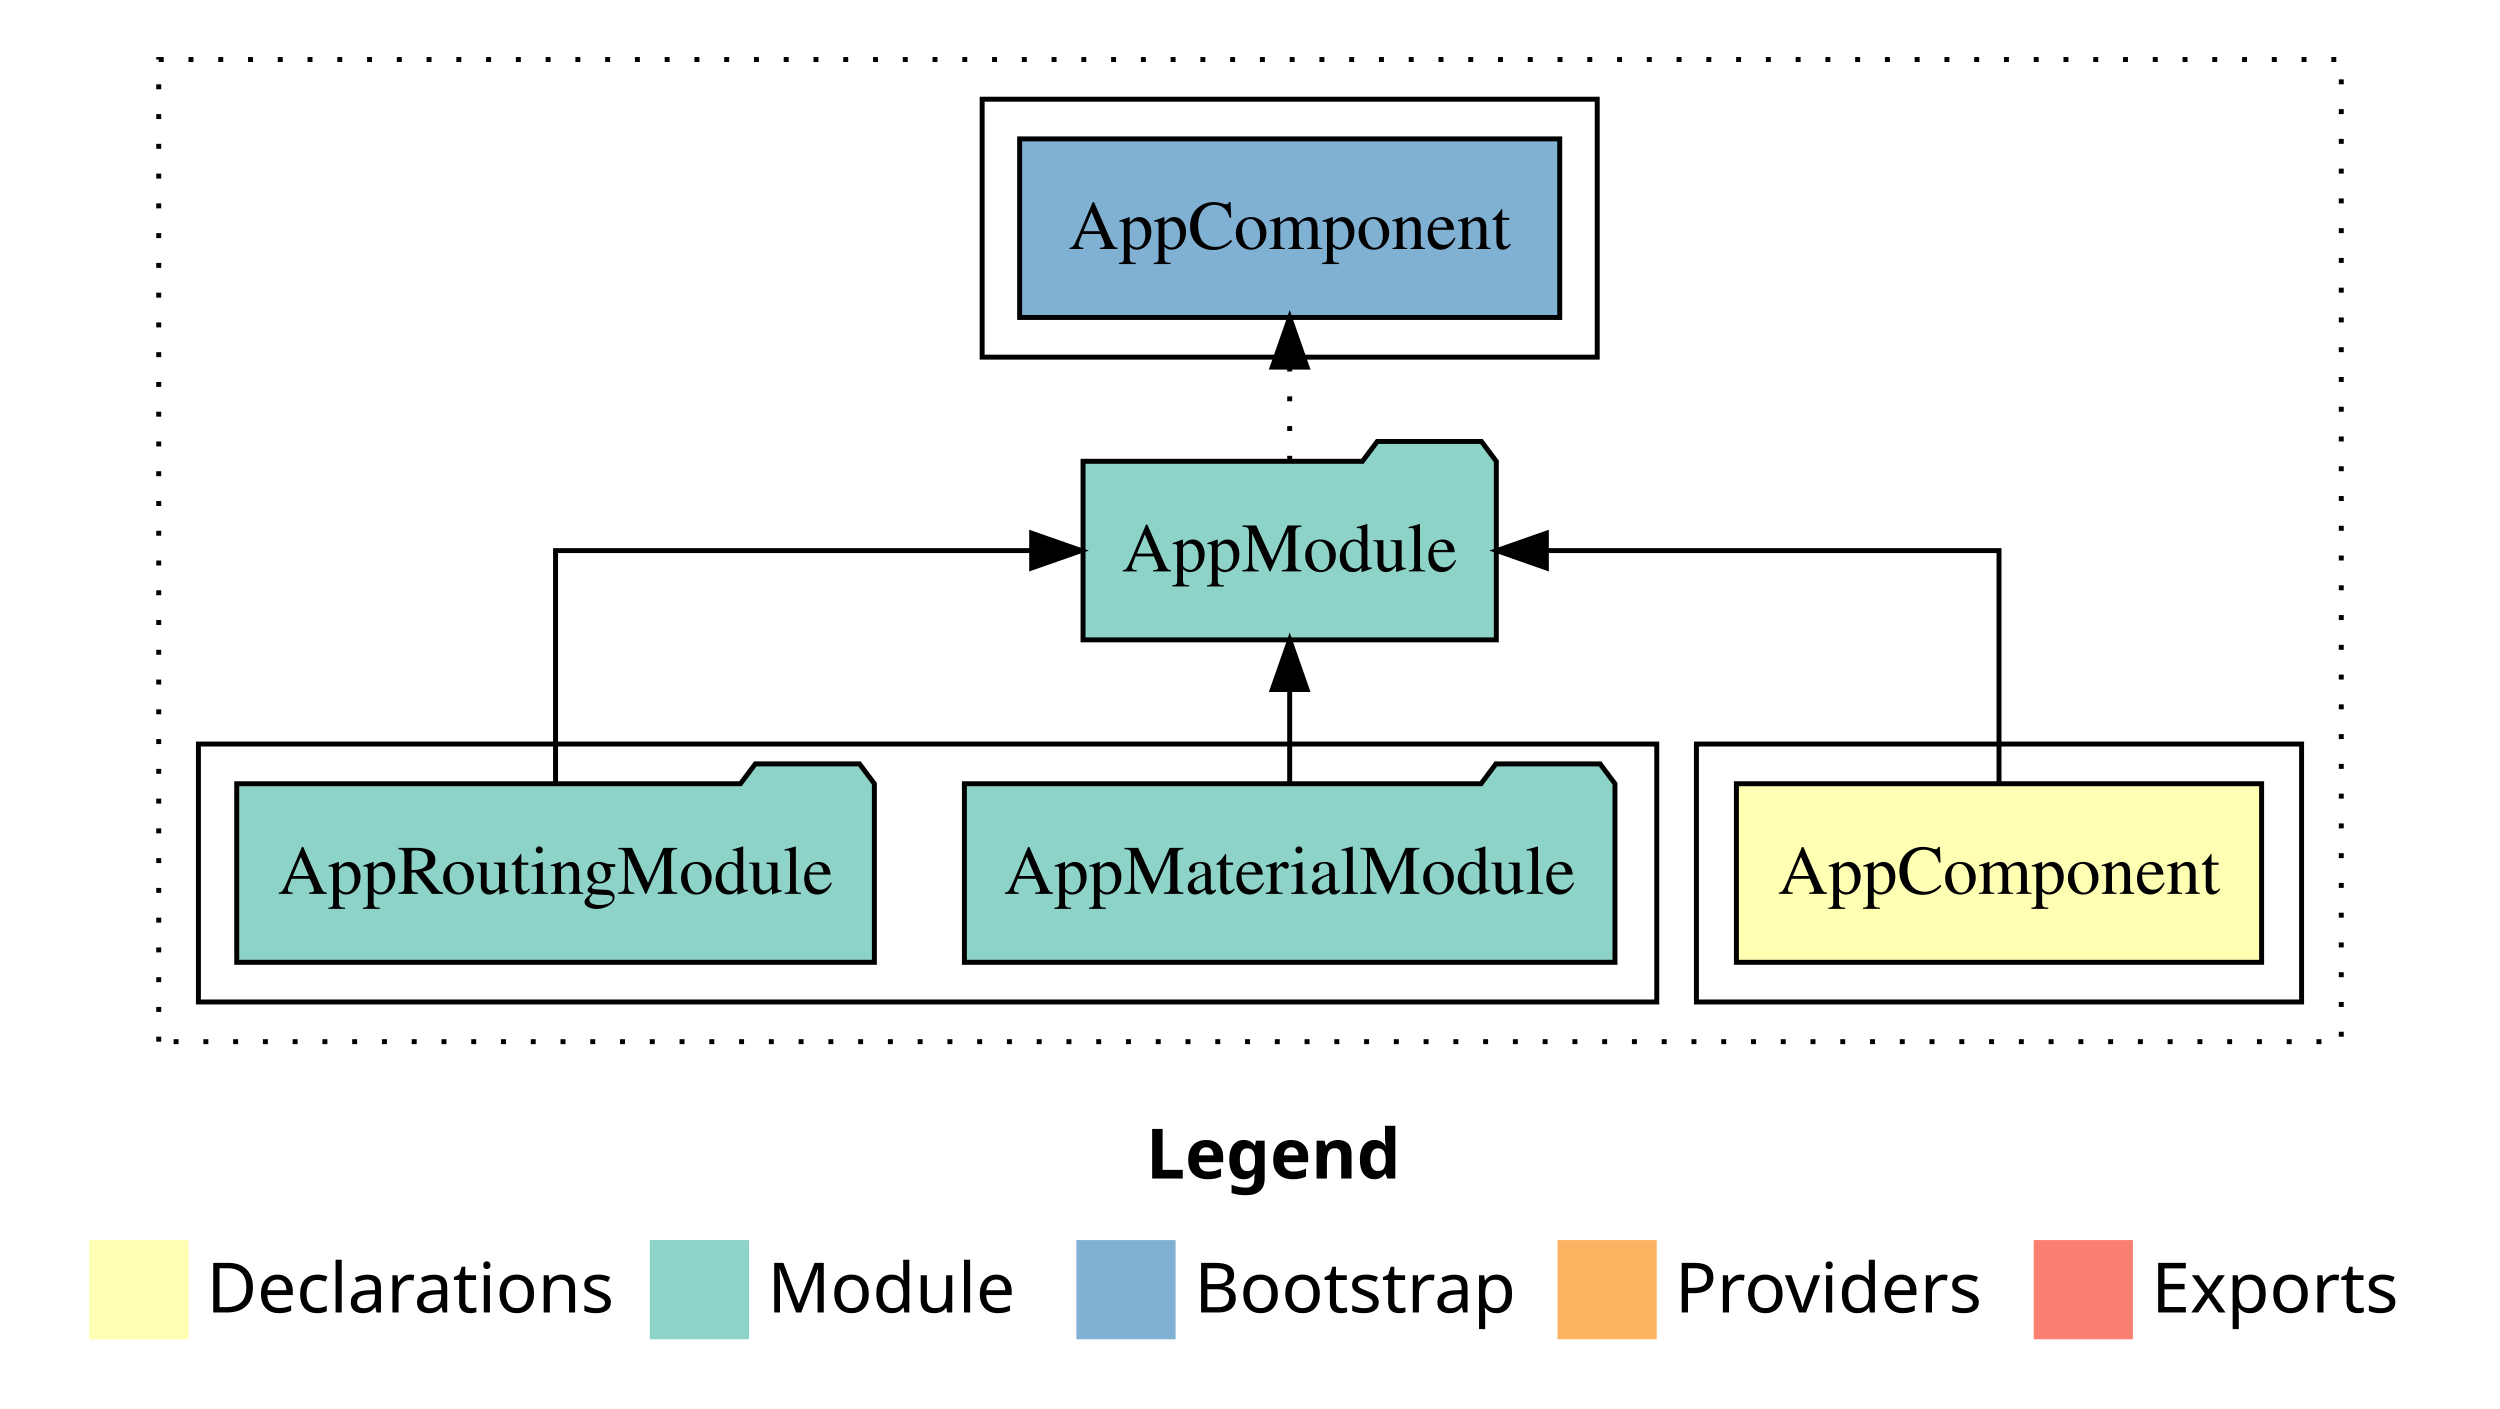
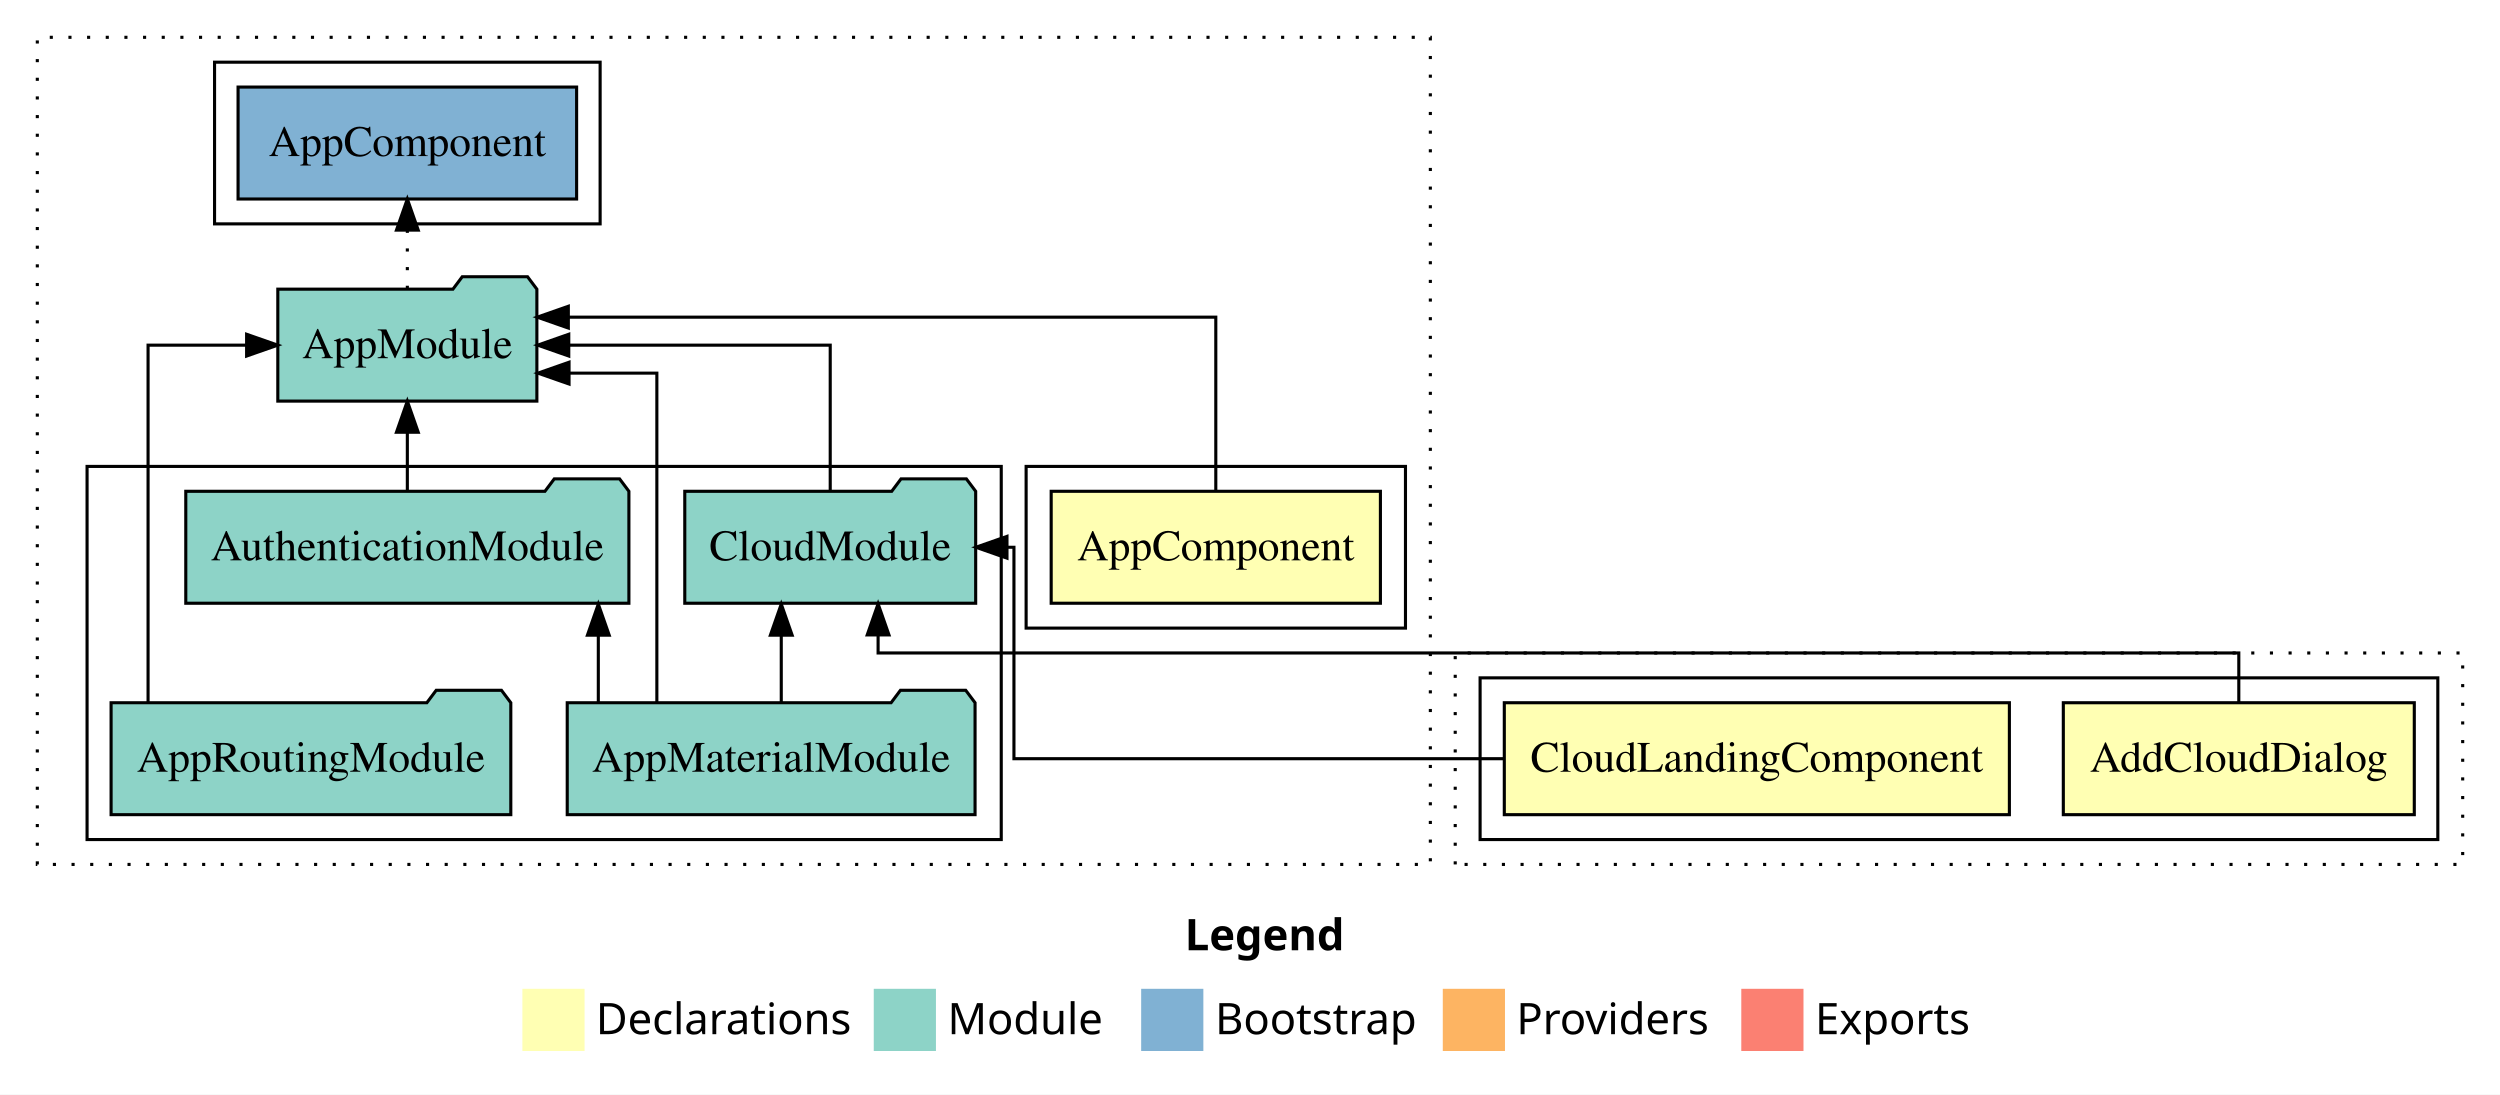
- <svg xmlns="http://www.w3.org/2000/svg" width="504pt" height="284pt" viewBox="0.00 0.00 504.00 284.00">
-   <g id="graph0" class="graph" transform="scale(1 1) rotate(0) translate(4 280)">
-     <polygon fill="#ffffff" stroke="transparent" points="-4,4 -4,-280 500,-280 500,4 -4,4" />
-     <text text-anchor="start" x="227.009" y="-42.4" font-family="sans-serif" font-weight="bold" font-size="14.00" fill="#000000">Legend</text>
-     <polygon fill="#ffffb3" stroke="transparent" points="14,-10 14,-30 34,-30 34,-10 14,-10" />
-     <text text-anchor="start" x="37.629" y="-15.4" font-family="sans-serif" font-size="14.00" fill="#000000">  Declarations</text>
-     <polygon fill="#8dd3c7" stroke="transparent" points="127,-10 127,-30 147,-30 147,-10 127,-10" />
-     <text text-anchor="start" x="150.725" y="-15.4" font-family="sans-serif" font-size="14.00" fill="#000000">  Module</text>
-     <polygon fill="#80b1d3" stroke="transparent" points="213,-10 213,-30 233,-30 233,-10 213,-10" />
-     <text text-anchor="start" x="236.781" y="-15.4" font-family="sans-serif" font-size="14.00" fill="#000000">  Bootstrap</text>
-     <polygon fill="#fdb462" stroke="transparent" points="310,-10 310,-30 330,-30 330,-10 310,-10" />
-     <text text-anchor="start" x="333.673" y="-15.4" font-family="sans-serif" font-size="14.00" fill="#000000">  Providers</text>
-     <polygon fill="#fb8072" stroke="transparent" points="406,-10 406,-30 426,-30 426,-10 406,-10" />
-     <text text-anchor="start" x="429.726" y="-15.4" font-family="sans-serif" font-size="14.00" fill="#000000">  Exports</text>
+ <svg xmlns="http://www.w3.org/2000/svg" width="804pt" height="352pt" viewBox="0.00 0.00 804.00 352.00">
+   <g id="graph0" class="graph" transform="scale(1 1) rotate(0) translate(4 348)">
+     <polygon fill="#ffffff" stroke="transparent" points="-4,4 -4,-348 800,-348 800,4 -4,4" />
+     <text text-anchor="start" x="377.009" y="-42.4" font-family="sans-serif" font-weight="bold" font-size="14.00" fill="#000000">Legend</text>
+     <polygon fill="#ffffb3" stroke="transparent" points="164,-10 164,-30 184,-30 184,-10 164,-10" />
+     <text text-anchor="start" x="187.629" y="-15.4" font-family="sans-serif" font-size="14.00" fill="#000000">  Declarations</text>
+     <polygon fill="#8dd3c7" stroke="transparent" points="277,-10 277,-30 297,-30 297,-10 277,-10" />
+     <text text-anchor="start" x="300.725" y="-15.4" font-family="sans-serif" font-size="14.00" fill="#000000">  Module</text>
+     <polygon fill="#80b1d3" stroke="transparent" points="363,-10 363,-30 383,-30 383,-10 363,-10" />
+     <text text-anchor="start" x="386.781" y="-15.4" font-family="sans-serif" font-size="14.00" fill="#000000">  Bootstrap</text>
+     <polygon fill="#fdb462" stroke="transparent" points="460,-10 460,-30 480,-30 480,-10 460,-10" />
+     <text text-anchor="start" x="483.673" y="-15.4" font-family="sans-serif" font-size="14.00" fill="#000000">  Providers</text>
+     <polygon fill="#fb8072" stroke="transparent" points="556,-10 556,-30 576,-30 576,-10 556,-10" />
+     <text text-anchor="start" x="579.726" y="-15.4" font-family="sans-serif" font-size="14.00" fill="#000000">  Exports</text>
    <g id="clust7" class="cluster">
-       <polygon fill="none" stroke="#000000" stroke-dasharray="1,5" points="28,-70 28,-268 468,-268 468,-70 28,-70" />
+       <polygon fill="none" stroke="#000000" stroke-dasharray="1,5" points="8,-70 8,-336 456,-336 456,-70 8,-70" />
    </g>
    <g id="clust8" class="cluster">
-       <polygon fill="none" stroke="#000000" points="338,-78 338,-130 460,-130 460,-78 338,-78" />
+       <polygon fill="none" stroke="#000000" points="326,-146 326,-198 448,-198 448,-146 326,-146" />
    </g>
    <g id="clust10" class="cluster">
-       <polygon fill="none" stroke="#000000" points="36,-78 36,-130 330,-130 330,-78 36,-78" />
+       <polygon fill="none" stroke="#000000" points="24,-78 24,-198 318,-198 318,-78 24,-78" />
    </g>
    <g id="clust12" class="cluster">
-       <polygon fill="none" stroke="#000000" points="194,-208 194,-260 318,-260 318,-208 194,-208" />
+       <polygon fill="none" stroke="#000000" points="65,-276 65,-328 189,-328 189,-276 65,-276" />
+     </g>
+     <g id="clust26" class="cluster">
+       <polygon fill="none" stroke="#000000" stroke-dasharray="1,5" points="464,-70 464,-138 788,-138 788,-70 464,-70" />
+     </g>
+     <g id="clust27" class="cluster">
+       <polygon fill="none" stroke="#000000" points="472,-78 472,-130 780,-130 780,-78 472,-78" />
    </g>
    <g id="node1" class="node">
-       <polygon fill="#ffffb3" stroke="#000000" points="451.94,-122 346.06,-122 346.06,-86 451.94,-86 451.94,-122" />
-       <text text-anchor="middle" x="399" y="-99.8" font-family="Times,serif" font-size="14.00" fill="#000000">AppComponent</text>
+       <polygon fill="#ffffb3" stroke="#000000" points="439.94,-190 334.06,-190 334.06,-154 439.94,-154 439.94,-190" />
+       <text text-anchor="middle" x="387" y="-167.8" font-family="Times,serif" font-size="14.00" fill="#000000">AppComponent</text>
    </g>
    <g id="node2" class="node">
-       <polygon fill="#8dd3c7" stroke="#000000" points="297.657,-187 294.657,-191 273.657,-191 270.657,-187 214.343,-187 214.343,-151 297.657,-151 297.657,-187" />
-       <text text-anchor="middle" x="256" y="-164.8" font-family="Times,serif" font-size="14.00" fill="#000000">AppModule</text>
+       <polygon fill="#8dd3c7" stroke="#000000" points="168.657,-255 165.657,-259 144.657,-259 141.657,-255 85.343,-255 85.343,-219 168.657,-219 168.657,-255" />
+       <text text-anchor="middle" x="127" y="-232.8" font-family="Times,serif" font-size="14.00" fill="#000000">AppModule</text>
    </g>
    <g id="edge1" class="edge">
-       <path fill="none" stroke="#000000" d="M399,-122.106C399,-141.339 399,-169 399,-169 399,-169 307.746,-169 307.746,-169" />
-       <polygon fill="#000000" stroke="#000000" points="307.746,-165.5 297.746,-169 307.746,-172.5 307.746,-165.5" />
+       <path fill="none" stroke="#000000" d="M387,-190.292C387,-212.206 387,-246 387,-246 387,-246 178.774,-246 178.774,-246" />
+       <polygon fill="#000000" stroke="#000000" points="178.774,-242.5 168.774,-246 178.774,-249.5 178.774,-242.5" />
+     </g>
+     <g id="node7" class="node">
+       <polygon fill="#80b1d3" stroke="#000000" points="181.439,-320 72.561,-320 72.561,-284 181.439,-284 181.439,-320" />
+       <text text-anchor="middle" x="127" y="-297.8" font-family="Times,serif" font-size="14.00" fill="#000000">AppComponent </text>
+     </g>
+     <g id="edge6" class="edge">
+       <path fill="none" stroke="#000000" stroke-dasharray="1,5" d="M127,-255.106C127,-255.106 127,-273.991 127,-273.991" />
+       <polygon fill="#000000" stroke="#000000" points="123.5,-273.991 127,-283.991 130.5,-273.991 123.5,-273.991" />
+     </g>
+     <g id="node3" class="node">
+       <polygon fill="#8dd3c7" stroke="#000000" points="309.577,-122 306.577,-126 285.577,-126 282.577,-122 178.423,-122 178.423,-86 309.577,-86 309.577,-122" />
+       <text text-anchor="middle" x="244" y="-99.8" font-family="Times,serif" font-size="14.00" fill="#000000">AppMaterialModule</text>
+     </g>
+     <g id="edge2" class="edge">
+       <path fill="none" stroke="#000000" d="M207.244,-122.031C207.244,-156.422 207.244,-228 207.244,-228 207.244,-228 179.002,-228 179.002,-228" />
+       <polygon fill="#000000" stroke="#000000" points="179.002,-224.5 169.002,-228 179.002,-231.5 179.002,-224.5" />
    </g>
    <g id="node5" class="node">
-       <polygon fill="#80b1d3" stroke="#000000" points="310.439,-252 201.561,-252 201.561,-216 310.439,-216 310.439,-252" />
-       <text text-anchor="middle" x="256" y="-229.8" font-family="Times,serif" font-size="14.00" fill="#000000">AppComponent </text>
+       <polygon fill="#8dd3c7" stroke="#000000" points="198.253,-190 195.253,-194 174.253,-194 171.253,-190 55.747,-190 55.747,-154 198.253,-154 198.253,-190" />
+       <text text-anchor="middle" x="127" y="-167.8" font-family="Times,serif" font-size="14.00" fill="#000000">AuthenticationModule</text>
+     </g>
+     <g id="edge7" class="edge">
+       <path fill="none" stroke="#000000" d="M188.419,-122.223C188.419,-122.223 188.419,-143.727 188.419,-143.727" />
+       <polygon fill="#000000" stroke="#000000" points="184.919,-143.727 188.419,-153.727 191.919,-143.727 184.919,-143.727" />
+     </g>
+     <g id="node6" class="node">
+       <polygon fill="#8dd3c7" stroke="#000000" points="309.777,-190 306.777,-194 285.777,-194 282.777,-190 216.223,-190 216.223,-154 309.777,-154 309.777,-190" />
+       <text text-anchor="middle" x="263" y="-167.8" font-family="Times,serif" font-size="14.00" fill="#000000">CloudModule</text>
+     </g>
+     <g id="edge10" class="edge">
+       <path fill="none" stroke="#000000" d="M247.254,-122.223C247.254,-122.223 247.254,-143.727 247.254,-143.727" />
+       <polygon fill="#000000" stroke="#000000" points="243.754,-143.727 247.254,-153.727 250.754,-143.727 243.754,-143.727" />
+     </g>
+     <g id="node4" class="node">
+       <polygon fill="#8dd3c7" stroke="#000000" points="160.274,-122 157.274,-126 136.274,-126 133.274,-122 31.726,-122 31.726,-86 160.274,-86 160.274,-122" />
+       <text text-anchor="middle" x="96" y="-99.8" font-family="Times,serif" font-size="14.00" fill="#000000">AppRoutingModule</text>
+     </g>
+     <g id="edge3" class="edge">
+       <path fill="none" stroke="#000000" d="M43.618,-122.214C43.618,-158.64 43.618,-237 43.618,-237 43.618,-237 75.309,-237 75.309,-237" />
+       <polygon fill="#000000" stroke="#000000" points="75.309,-240.5 85.309,-237 75.309,-233.5 75.309,-240.5" />
    </g>
    <g id="edge4" class="edge">
-       <path fill="none" stroke="#000000" stroke-dasharray="1,5" d="M256,-187.106C256,-187.106 256,-205.991 256,-205.991" />
-       <polygon fill="#000000" stroke="#000000" points="252.5,-205.991 256,-215.991 259.5,-205.991 252.5,-205.991" />
+       <path fill="none" stroke="#000000" d="M127,-190.106C127,-190.106 127,-208.991 127,-208.991" />
+       <polygon fill="#000000" stroke="#000000" points="123.5,-208.991 127,-218.991 130.5,-208.991 123.5,-208.991" />
    </g>
-     <g id="node3" class="node">
-       <polygon fill="#8dd3c7" stroke="#000000" points="321.577,-122 318.577,-126 297.577,-126 294.577,-122 190.423,-122 190.423,-86 321.577,-86 321.577,-122" />
-       <text text-anchor="middle" x="256" y="-99.8" font-family="Times,serif" font-size="14.00" fill="#000000">AppMaterialModule</text>
+     <g id="edge5" class="edge">
+       <path fill="none" stroke="#000000" d="M263,-190.106C263,-209.339 263,-237 263,-237 263,-237 178.914,-237 178.914,-237" />
+       <polygon fill="#000000" stroke="#000000" points="178.914,-233.5 168.914,-237 178.914,-240.5 178.914,-233.5" />
    </g>
-     <g id="edge2" class="edge">
-       <path fill="none" stroke="#000000" d="M256,-122.106C256,-122.106 256,-140.991 256,-140.991" />
-       <polygon fill="#000000" stroke="#000000" points="252.5,-140.991 256,-150.991 259.5,-140.991 252.5,-140.991" />
+     <g id="node8" class="node">
+       <polygon fill="#ffffb3" stroke="#000000" points="772.437,-122 659.563,-122 659.563,-86 772.437,-86 772.437,-122" />
+       <text text-anchor="middle" x="716" y="-99.8" font-family="Times,serif" font-size="14.00" fill="#000000">AddCloudDialog</text>
    </g>
-     <g id="node4" class="node">
-       <polygon fill="#8dd3c7" stroke="#000000" points="172.274,-122 169.274,-126 148.274,-126 145.274,-122 43.726,-122 43.726,-86 172.274,-86 172.274,-122" />
-       <text text-anchor="middle" x="108" y="-99.8" font-family="Times,serif" font-size="14.00" fill="#000000">AppRoutingModule</text>
+     <g id="edge8" class="edge">
+       <path fill="none" stroke="#000000" d="M716,-122.194C716,-130.278 716,-138 716,-138 716,-138 278.396,-138 278.396,-138 278.396,-138 278.396,-143.806 278.396,-143.806" />
+       <polygon fill="#000000" stroke="#000000" points="274.896,-143.805 278.396,-153.806 281.896,-143.806 274.896,-143.805" />
    </g>
-     <g id="edge3" class="edge">
-       <path fill="none" stroke="#000000" d="M108,-122.106C108,-141.339 108,-169 108,-169 108,-169 203.985,-169 203.985,-169" />
-       <polygon fill="#000000" stroke="#000000" points="203.985,-172.5 213.985,-169 203.985,-165.5 203.985,-172.5" />
+     <g id="node9" class="node">
+       <polygon fill="#ffffb3" stroke="#000000" points="642.217,-122 479.783,-122 479.783,-86 642.217,-86 642.217,-122" />
+       <text text-anchor="middle" x="561" y="-99.8" font-family="Times,serif" font-size="14.00" fill="#000000">CloudLandingComponent</text>
+     </g>
+     <g id="edge9" class="edge">
+       <path fill="none" stroke="#000000" d="M479.781,-104C410.519,-104 322.084,-104 322.084,-104 322.084,-104 322.084,-172 322.084,-172 322.084,-172 319.842,-172 319.842,-172" />
+       <polygon fill="#000000" stroke="#000000" points="319.842,-168.5 309.842,-172 319.842,-175.5 319.842,-168.5" />
    </g>
  </g>
</svg>
